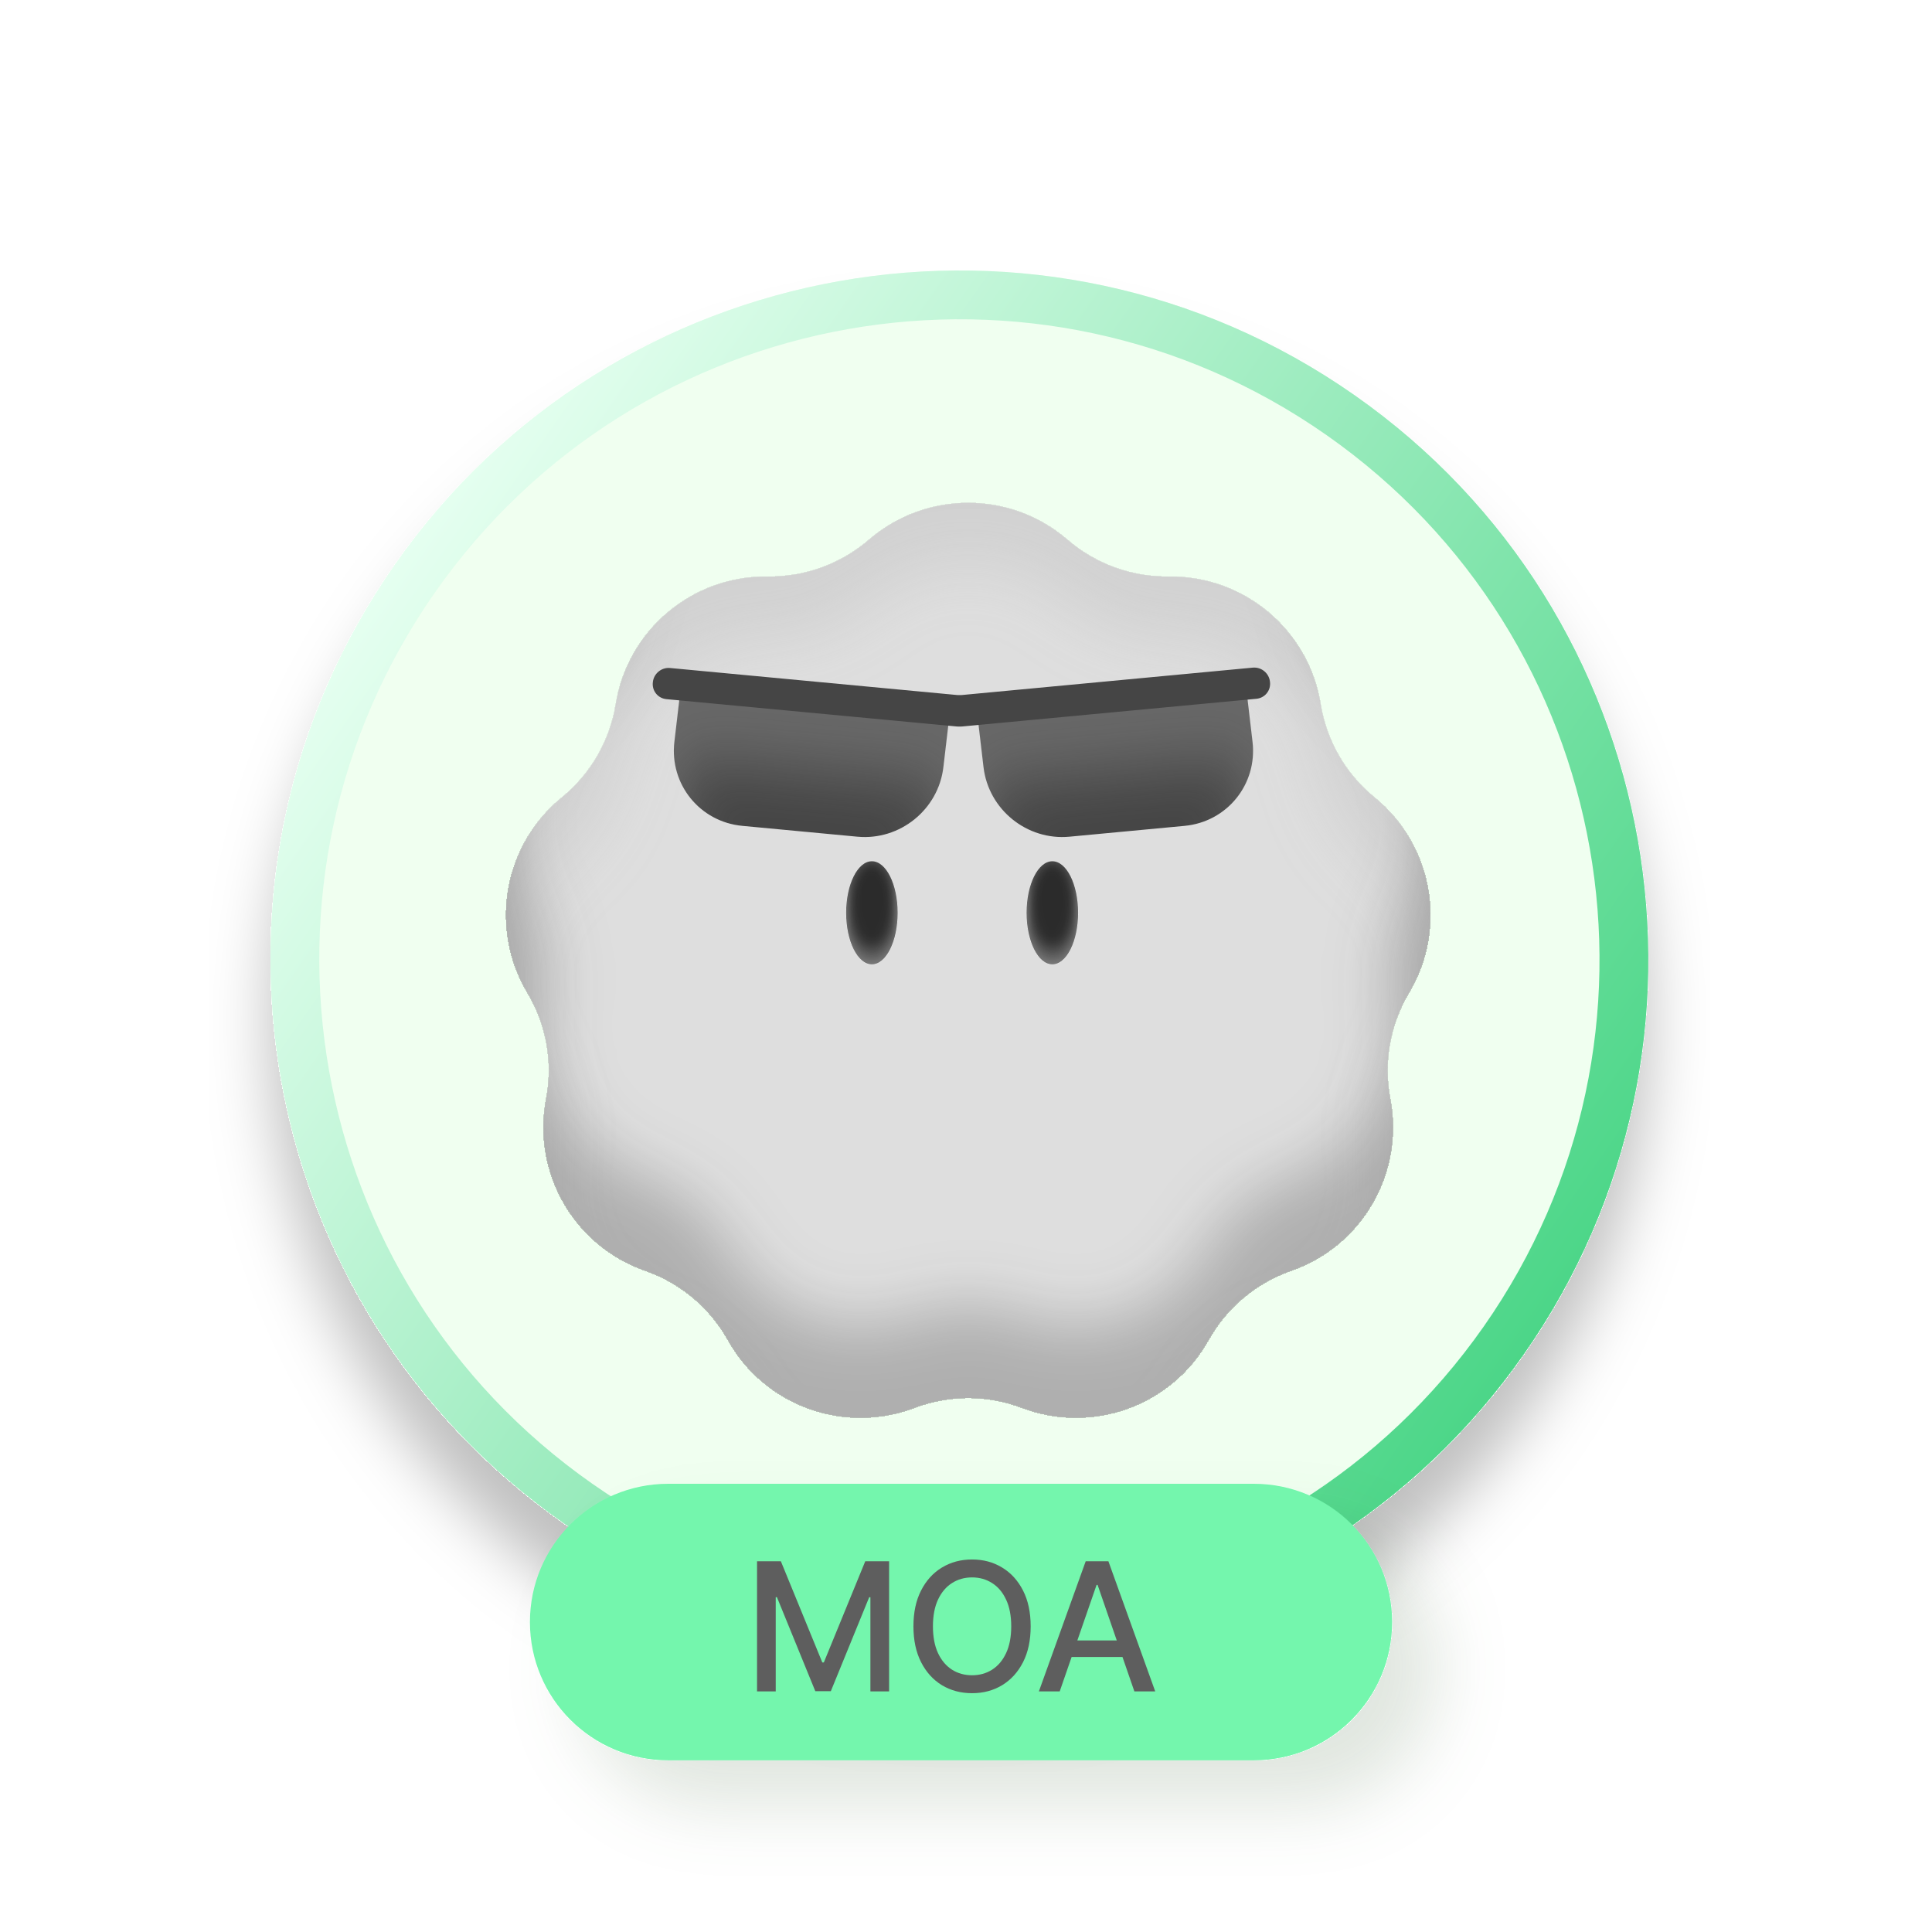
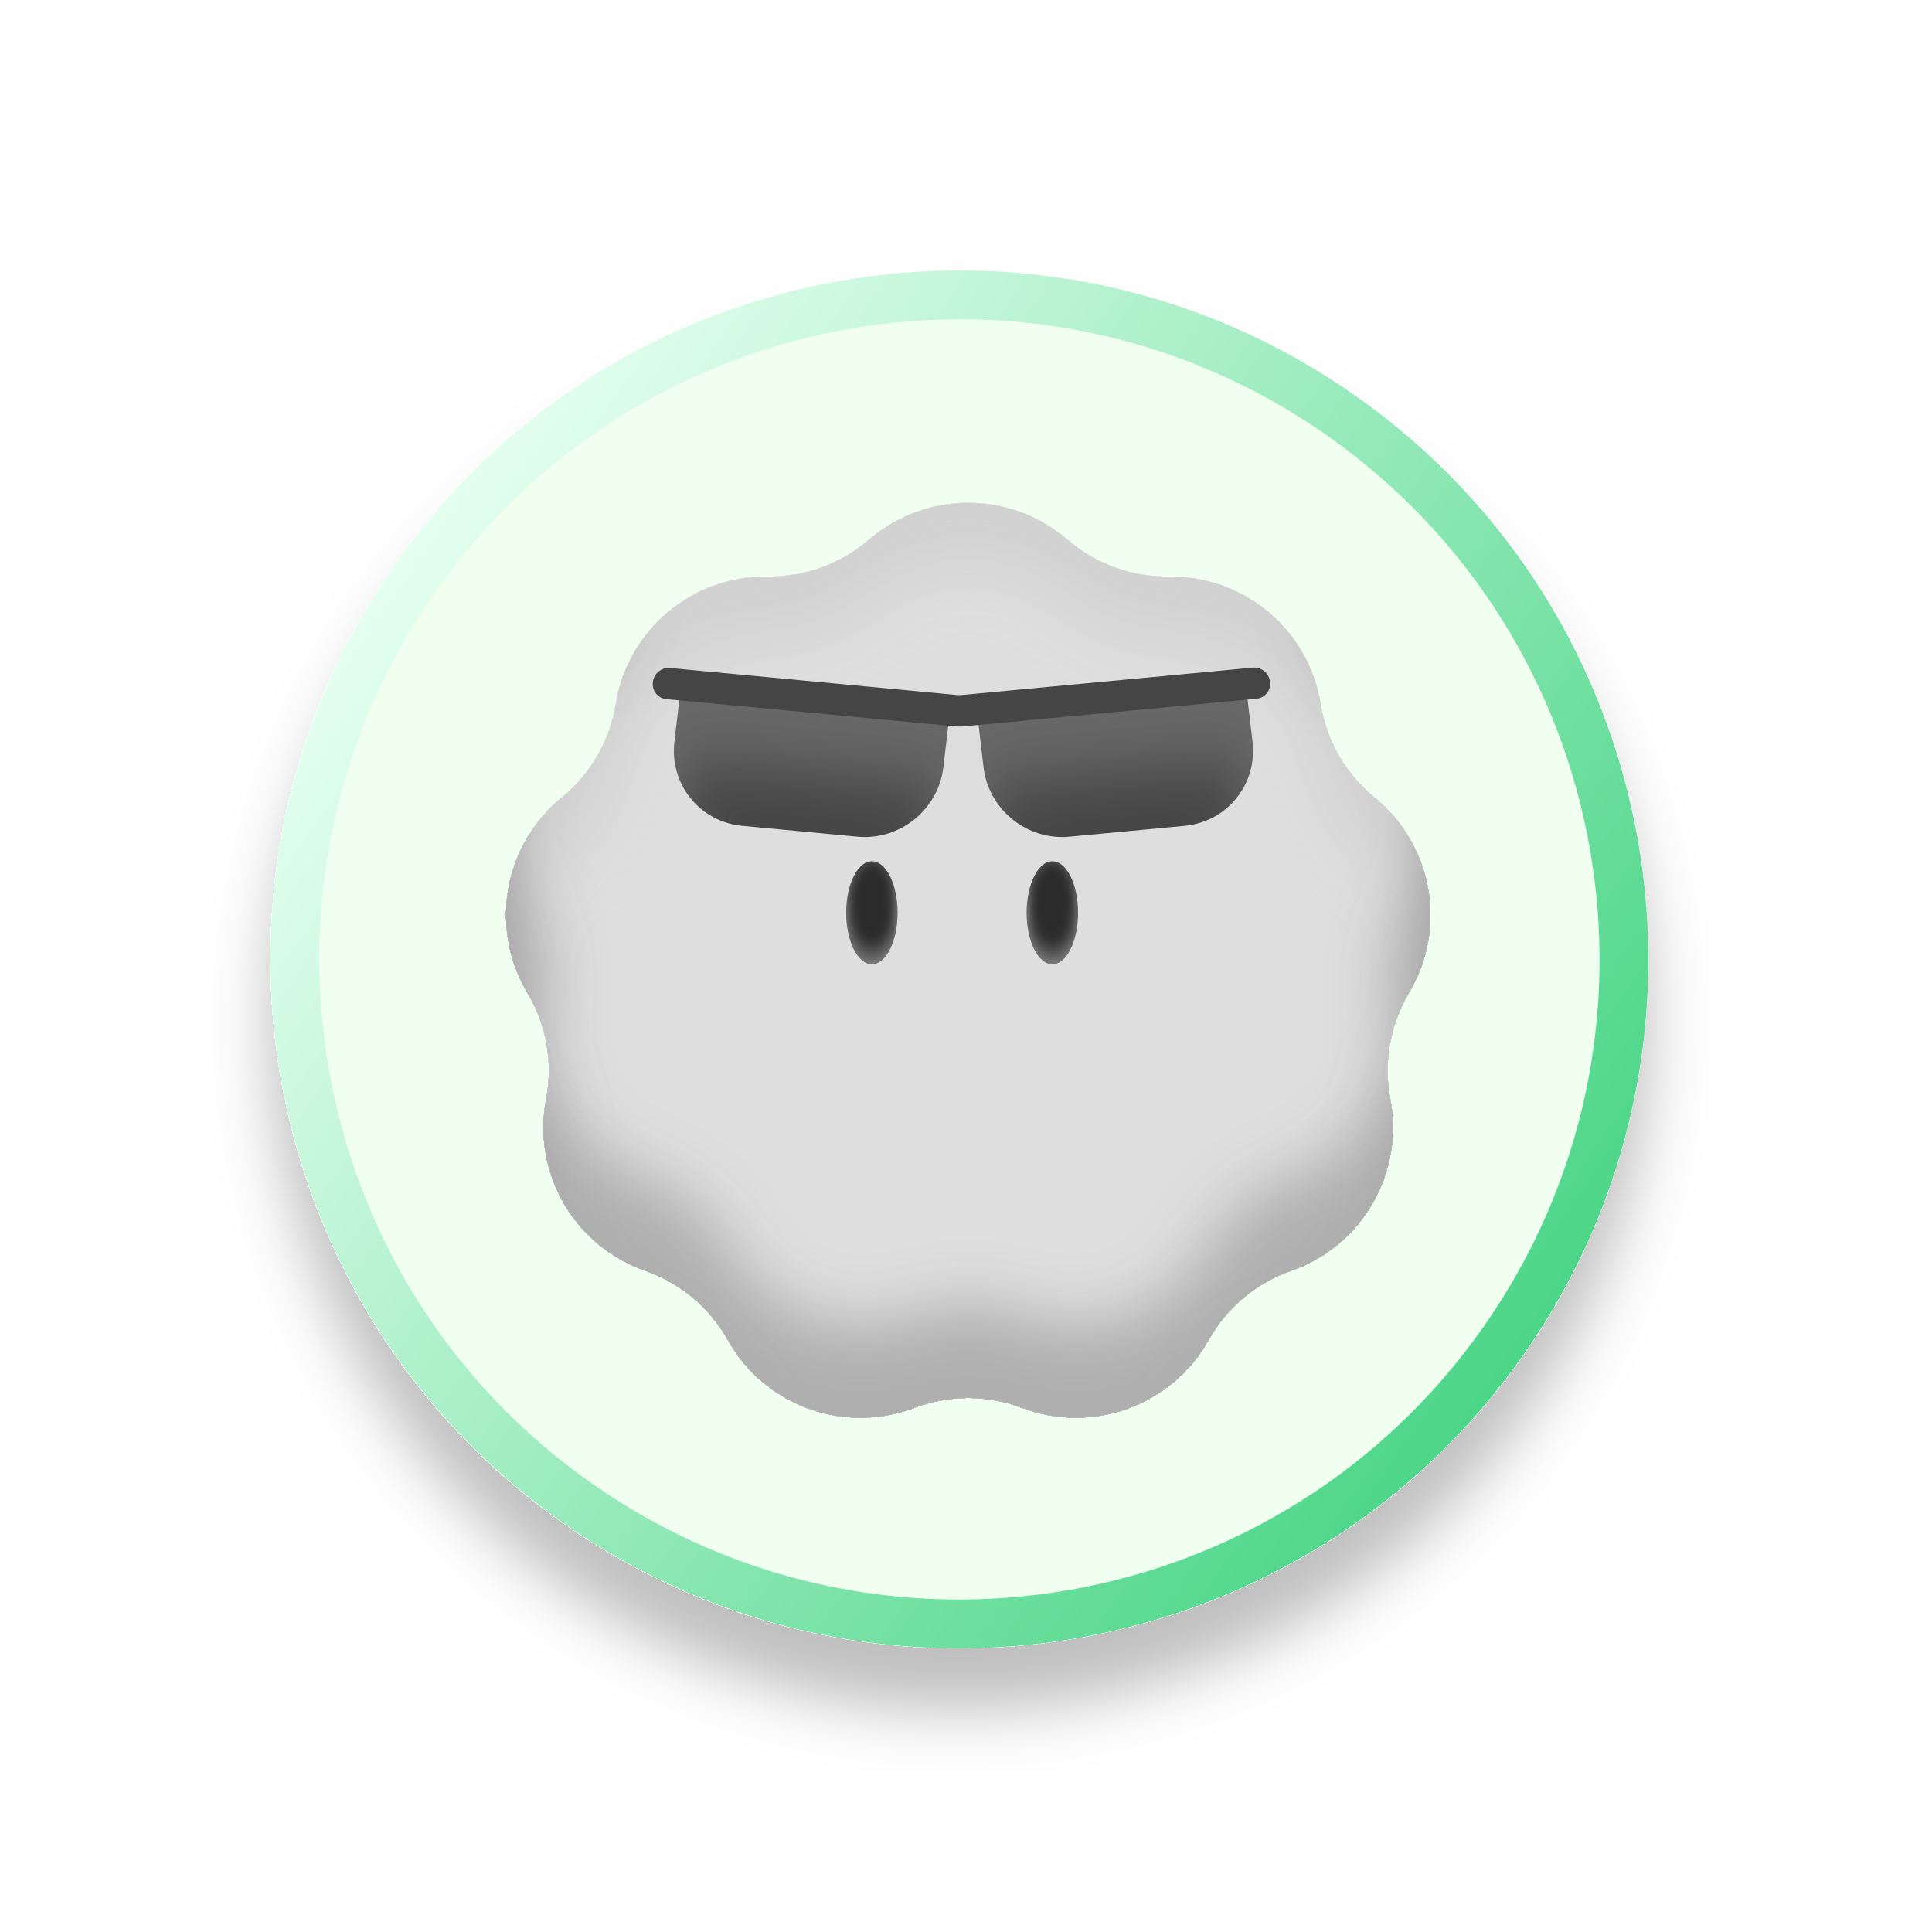
<svg xmlns="http://www.w3.org/2000/svg" width="125" height="125" viewBox="0 0 125 125" fill="none">
  <g filter="url(#filter0_d_287_31371)">
    <path d="M87.637 25.564C107.801 39.683 112.701 67.474 98.582 87.637C84.464 107.801 56.673 112.701 36.509 98.582C16.346 84.464 11.445 56.673 25.564 36.509C39.683 16.346 67.474 11.445 87.637 25.564Z" fill="#F0FFF0" />
  </g>
  <path fill-rule="evenodd" clip-rule="evenodd" d="M95.996 85.826C109.114 67.091 104.561 41.269 85.826 28.151C67.091 15.032 41.269 19.585 28.151 38.32C15.032 57.055 19.585 82.877 38.32 95.996C57.055 109.114 82.877 104.561 95.996 85.826ZM98.582 87.637C112.701 67.474 107.801 39.683 87.637 25.564C67.474 11.445 39.683 16.346 25.564 36.509C11.445 56.673 16.346 84.464 36.509 98.582C56.673 112.701 84.464 107.801 98.582 87.637Z" fill="url(#paint0_linear_287_31371)" />
-   <g filter="url(#filter1_d_287_31371)">
-     <path d="M34.286 104.947C34.286 100.006 38.292 96 43.233 96H81.125C86.066 96 90.071 100.006 90.071 104.947C90.071 109.888 86.066 113.893 81.125 113.893H43.233C38.292 113.893 34.286 109.888 34.286 104.947Z" fill="#74F6AD" />
-   </g>
-   <path d="M68.563 109.434H67.215L70.245 101.013H71.713L74.743 109.434H73.394L71.014 102.543H70.948L68.563 109.434ZM68.79 106.136H73.164V107.205H68.79V106.136Z" fill="#5E5E5E" />
-   <path d="M66.684 105.224C66.684 106.123 66.52 106.896 66.191 107.542C65.862 108.187 65.411 108.683 64.838 109.031C64.268 109.376 63.62 109.549 62.894 109.549C62.164 109.549 61.514 109.376 60.941 109.031C60.37 108.683 59.921 108.185 59.592 107.538C59.263 106.891 59.099 106.12 59.099 105.224C59.099 104.324 59.263 103.553 59.592 102.909C59.921 102.262 60.37 101.766 60.941 101.42C61.514 101.072 62.164 100.898 62.894 100.898C63.62 100.898 64.268 101.072 64.838 101.42C65.411 101.766 65.862 102.262 66.191 102.909C66.52 103.553 66.684 104.324 66.684 105.224ZM65.426 105.224C65.426 104.538 65.315 103.961 65.093 103.493C64.874 103.021 64.572 102.665 64.189 102.424C63.808 102.18 63.376 102.058 62.894 102.058C62.408 102.058 61.975 102.18 61.594 102.424C61.213 102.665 60.912 103.021 60.69 103.493C60.471 103.961 60.361 104.538 60.361 105.224C60.361 105.909 60.471 106.487 60.69 106.959C60.912 107.427 61.213 107.784 61.594 108.028C61.975 108.269 62.408 108.389 62.894 108.389C63.376 108.389 63.808 108.269 64.189 108.028C64.572 107.784 64.874 107.427 65.093 106.959C65.315 106.487 65.426 105.909 65.426 105.224Z" fill="#5E5E5E" />
-   <path d="M48.98 101.013H50.522L53.203 107.559H53.302L55.982 101.013H57.524V109.434H56.315V103.34H56.237L53.754 109.421H52.751L50.267 103.336H50.189V109.434H48.98V101.013Z" fill="#5E5E5E" />
-   <g filter="url(#filter2_ii_287_31371)">
+   <g filter="url(#filter1_ii_287_31371)">
    <path d="M56.225 34.921C59.913 31.742 65.373 31.742 69.061 34.921C70.88 36.489 73.21 37.337 75.611 37.305C80.48 37.24 84.663 40.75 85.444 45.556C85.83 47.926 87.069 50.074 88.929 51.593C92.701 54.672 93.649 60.05 91.159 64.234C89.93 66.297 89.499 68.739 89.948 71.098C90.858 75.882 88.128 80.611 83.53 82.215C81.263 83.006 79.363 84.6 78.191 86.695C75.812 90.945 70.681 92.812 66.128 91.085C63.883 90.234 61.404 90.234 59.158 91.085C54.605 92.812 49.474 90.945 47.096 86.695C45.923 84.6 44.024 83.006 41.756 82.215C37.159 80.611 34.428 75.882 35.338 71.098C35.787 68.739 35.356 66.297 34.128 64.234C31.637 60.05 32.585 54.672 36.357 51.593C38.217 50.074 39.457 47.926 39.842 45.556C40.623 40.75 44.806 37.24 49.675 37.305C52.076 37.337 54.406 36.489 56.225 34.921Z" fill="#DEDEDE" />
  </g>
-   <g filter="url(#filter3_ii_287_31371)">
+   <g filter="url(#filter2_ii_287_31371)">
    <ellipse cx="56.411" cy="59.058" rx="1.668" ry="3.336" fill="#2B2B2B" />
  </g>
-   <g filter="url(#filter4_ii_287_31371)">
+   <g filter="url(#filter3_ii_287_31371)">
    <ellipse cx="68.086" cy="59.058" rx="1.668" ry="3.336" fill="#2B2B2B" />
  </g>
-   <g filter="url(#filter5_i_287_31371)">
+   <g filter="url(#filter4_i_287_31371)">
    <path d="M43.966 45.162L61.369 46.8L61.036 49.636C60.715 52.379 58.225 54.392 55.476 54.134L48.028 53.433C45.279 53.174 43.311 50.741 43.633 47.998L43.966 45.162Z" fill="#454545" />
  </g>
  <rect width="20.874" height="2.029" rx="1" transform="matrix(0.995598 0.093723 -0.116549 0.993185 42.3584 43.1259)" fill="#454545" />
-   <g filter="url(#filter6_i_287_31371)">
+   <g filter="url(#filter5_i_287_31371)">
    <path d="M80.705 45.162L63.301 46.8L63.634 49.636C63.956 52.379 66.446 54.392 69.195 54.134L76.643 53.433C79.392 53.174 81.36 50.741 81.038 47.998L80.705 45.162Z" fill="#454545" />
  </g>
  <path d="M82.165 44.095C82.101 43.547 81.603 43.144 81.053 43.196L62.009 44.989C61.459 45.04 61.066 45.527 61.13 46.075L61.133 46.104C61.198 46.653 61.696 47.055 62.245 47.004L81.29 45.211C81.84 45.159 82.233 44.672 82.169 44.124L82.165 44.095Z" fill="#454545" />
  <defs>
    <filter id="filter0_d_287_31371" x="13.5" y="17.5" width="97.147" height="97.147" filterUnits="userSpaceOnUse" color-interpolation-filters="sRGB">
      <feFlood flood-opacity="0" result="BackgroundImageFix" />
      <feColorMatrix in="SourceAlpha" type="matrix" values="0 0 0 0 0 0 0 0 0 0 0 0 0 0 0 0 0 0 127 0" result="hardAlpha" />
      <feOffset dy="4" />
      <feGaussianBlur stdDeviation="2" />
      <feComposite in2="hardAlpha" operator="out" />
      <feColorMatrix type="matrix" values="0 0 0 0 0 0 0 0 0 0 0 0 0 0 0 0 0 0 0.25 0" />
      <feBlend mode="normal" in2="BackgroundImageFix" result="effect1_dropShadow_287_31371" />
      <feBlend mode="normal" in="SourceGraphic" in2="effect1_dropShadow_287_31371" result="shape" />
    </filter>
-     <filter id="filter1_d_287_31371" x="32.786" y="94.5" width="64.785" height="26.893" filterUnits="userSpaceOnUse" color-interpolation-filters="sRGB">
-       <feFlood flood-opacity="0" result="BackgroundImageFix" />
-       <feColorMatrix in="SourceAlpha" type="matrix" values="0 0 0 0 0 0 0 0 0 0 0 0 0 0 0 0 0 0 127 0" result="hardAlpha" />
-       <feOffset dx="3" dy="3" />
-       <feGaussianBlur stdDeviation="2.25" />
-       <feComposite in2="hardAlpha" operator="out" />
-       <feColorMatrix type="matrix" values="0 0 0 0 0.204 0 0 0 0 0.361 0 0 0 0 0.18 0 0 0 0.15 0" />
-       <feBlend mode="normal" in2="BackgroundImageFix" result="effect1_dropShadow_287_31371" />
-       <feBlend mode="normal" in="SourceGraphic" in2="effect1_dropShadow_287_31371" result="shape" />
-     </filter>
-     <filter id="filter2_ii_287_31371" x="32.744" y="28.537" width="59.798" height="67.189" filterUnits="userSpaceOnUse" color-interpolation-filters="sRGB">
+     <filter id="filter1_ii_287_31371" x="32.744" y="28.537" width="59.798" height="67.189" filterUnits="userSpaceOnUse" color-interpolation-filters="sRGB">
      <feFlood flood-opacity="0" result="BackgroundImageFix" />
      <feBlend mode="normal" in="SourceGraphic" in2="BackgroundImageFix" result="shape" />
      <feColorMatrix in="SourceAlpha" type="matrix" values="0 0 0 0 0 0 0 0 0 0 0 0 0 0 0 0 0 0 127 0" result="hardAlpha" />
      <feOffset dy="4" />
      <feGaussianBlur stdDeviation="2" />
      <feComposite in2="hardAlpha" operator="arithmetic" k2="-1" k3="1" />
      <feColorMatrix type="matrix" values="0 0 0 0 0.675 0 0 0 0 0.675 0 0 0 0 0.675 0 0 0 0.25 0" />
      <feBlend mode="normal" in2="shape" result="effect1_innerShadow_287_31371" />
      <feColorMatrix in="SourceAlpha" type="matrix" values="0 0 0 0 0 0 0 0 0 0 0 0 0 0 0 0 0 0 127 0" result="hardAlpha" />
      <feOffset dy="-6" />
      <feGaussianBlur stdDeviation="2" />
      <feComposite in2="hardAlpha" operator="arithmetic" k2="-1" k3="1" />
      <feColorMatrix type="matrix" values="0 0 0 0 0.141 0 0 0 0 0.141 0 0 0 0 0.141 0 0 0 0.25 0" />
      <feBlend mode="normal" in2="effect1_innerShadow_287_31371" result="effect2_innerShadow_287_31371" />
    </filter>
-     <filter id="filter3_ii_287_31371" x="54.743" y="54.822" width="3.336" height="7.571" filterUnits="userSpaceOnUse" color-interpolation-filters="sRGB">
+     <filter id="filter2_ii_287_31371" x="54.743" y="54.822" width="3.336" height="7.571" filterUnits="userSpaceOnUse" color-interpolation-filters="sRGB">
      <feFlood flood-opacity="0" result="BackgroundImageFix" />
      <feBlend mode="normal" in="SourceGraphic" in2="BackgroundImageFix" result="shape" />
      <feColorMatrix in="SourceAlpha" type="matrix" values="0 0 0 0 0 0 0 0 0 0 0 0 0 0 0 0 0 0 127 0" result="hardAlpha" />
      <feOffset dy="-1" />
      <feGaussianBlur stdDeviation="0.45" />
      <feComposite in2="hardAlpha" operator="arithmetic" k2="-1" k3="1" />
      <feColorMatrix type="matrix" values="0 0 0 0 1 0 0 0 0 1 0 0 0 0 1 0 0 0 0.25 0" />
      <feBlend mode="normal" in2="shape" result="effect1_innerShadow_287_31371" />
      <feColorMatrix in="SourceAlpha" type="matrix" values="0 0 0 0 0 0 0 0 0 0 0 0 0 0 0 0 0 0 127 0" result="hardAlpha" />
      <feOffset />
      <feGaussianBlur stdDeviation="0.4" />
      <feComposite in2="hardAlpha" operator="arithmetic" k2="-1" k3="1" />
      <feColorMatrix type="matrix" values="0 0 0 0 0.958 0 0 0 0 0.958 0 0 0 0 0.958 0 0 0 0.25 0" />
      <feBlend mode="normal" in2="effect1_innerShadow_287_31371" result="effect2_innerShadow_287_31371" />
    </filter>
-     <filter id="filter4_ii_287_31371" x="66.418" y="54.822" width="3.336" height="7.571" filterUnits="userSpaceOnUse" color-interpolation-filters="sRGB">
+     <filter id="filter3_ii_287_31371" x="66.418" y="54.822" width="3.336" height="7.571" filterUnits="userSpaceOnUse" color-interpolation-filters="sRGB">
      <feFlood flood-opacity="0" result="BackgroundImageFix" />
      <feBlend mode="normal" in="SourceGraphic" in2="BackgroundImageFix" result="shape" />
      <feColorMatrix in="SourceAlpha" type="matrix" values="0 0 0 0 0 0 0 0 0 0 0 0 0 0 0 0 0 0 127 0" result="hardAlpha" />
      <feOffset dy="-1" />
      <feGaussianBlur stdDeviation="0.45" />
      <feComposite in2="hardAlpha" operator="arithmetic" k2="-1" k3="1" />
      <feColorMatrix type="matrix" values="0 0 0 0 1 0 0 0 0 1 0 0 0 0 1 0 0 0 0.25 0" />
      <feBlend mode="normal" in2="shape" result="effect1_innerShadow_287_31371" />
      <feColorMatrix in="SourceAlpha" type="matrix" values="0 0 0 0 0 0 0 0 0 0 0 0 0 0 0 0 0 0 127 0" result="hardAlpha" />
      <feOffset />
      <feGaussianBlur stdDeviation="0.4" />
      <feComposite in2="hardAlpha" operator="arithmetic" k2="-1" k3="1" />
      <feColorMatrix type="matrix" values="0 0 0 0 0.958 0 0 0 0 0.958 0 0 0 0 0.958 0 0 0 0.25 0" />
      <feBlend mode="normal" in2="effect1_innerShadow_287_31371" result="effect2_innerShadow_287_31371" />
    </filter>
-     <filter id="filter5_i_287_31371" x="43.599" y="45.162" width="17.77" height="12.994" filterUnits="userSpaceOnUse" color-interpolation-filters="sRGB">
+     <filter id="filter4_i_287_31371" x="43.599" y="45.162" width="17.77" height="12.994" filterUnits="userSpaceOnUse" color-interpolation-filters="sRGB">
      <feFlood flood-opacity="0" result="BackgroundImageFix" />
      <feBlend mode="normal" in="SourceGraphic" in2="BackgroundImageFix" result="shape" />
      <feColorMatrix in="SourceAlpha" type="matrix" values="0 0 0 0 0 0 0 0 0 0 0 0 0 0 0 0 0 0 127 0" result="hardAlpha" />
      <feOffset dy="4" />
      <feGaussianBlur stdDeviation="2" />
      <feComposite in2="hardAlpha" operator="arithmetic" k2="-1" k3="1" />
      <feColorMatrix type="matrix" values="0 0 0 0 0.817 0 0 0 0 0.817 0 0 0 0 0.817 0 0 0 0.25 0" />
      <feBlend mode="normal" in2="shape" result="effect1_innerShadow_287_31371" />
    </filter>
-     <filter id="filter6_i_287_31371" x="63.302" y="45.162" width="17.77" height="12.994" filterUnits="userSpaceOnUse" color-interpolation-filters="sRGB">
+     <filter id="filter5_i_287_31371" x="63.302" y="45.162" width="17.77" height="12.994" filterUnits="userSpaceOnUse" color-interpolation-filters="sRGB">
      <feFlood flood-opacity="0" result="BackgroundImageFix" />
      <feBlend mode="normal" in="SourceGraphic" in2="BackgroundImageFix" result="shape" />
      <feColorMatrix in="SourceAlpha" type="matrix" values="0 0 0 0 0 0 0 0 0 0 0 0 0 0 0 0 0 0 127 0" result="hardAlpha" />
      <feOffset dy="4" />
      <feGaussianBlur stdDeviation="2" />
      <feComposite in2="hardAlpha" operator="arithmetic" k2="-1" k3="1" />
      <feColorMatrix type="matrix" values="0 0 0 0 0.817 0 0 0 0 0.817 0 0 0 0 0.817 0 0 0 0.25 0" />
      <feBlend mode="normal" in2="shape" result="effect1_innerShadow_287_31371" />
    </filter>
    <linearGradient id="paint0_linear_287_31371" x1="25.564" y1="36.509" x2="98.582" y2="87.637" gradientUnits="userSpaceOnUse">
      <stop stop-color="#E5FFF0" />
      <stop offset="1" stop-color="#4CD688" />
    </linearGradient>
  </defs>
</svg>
